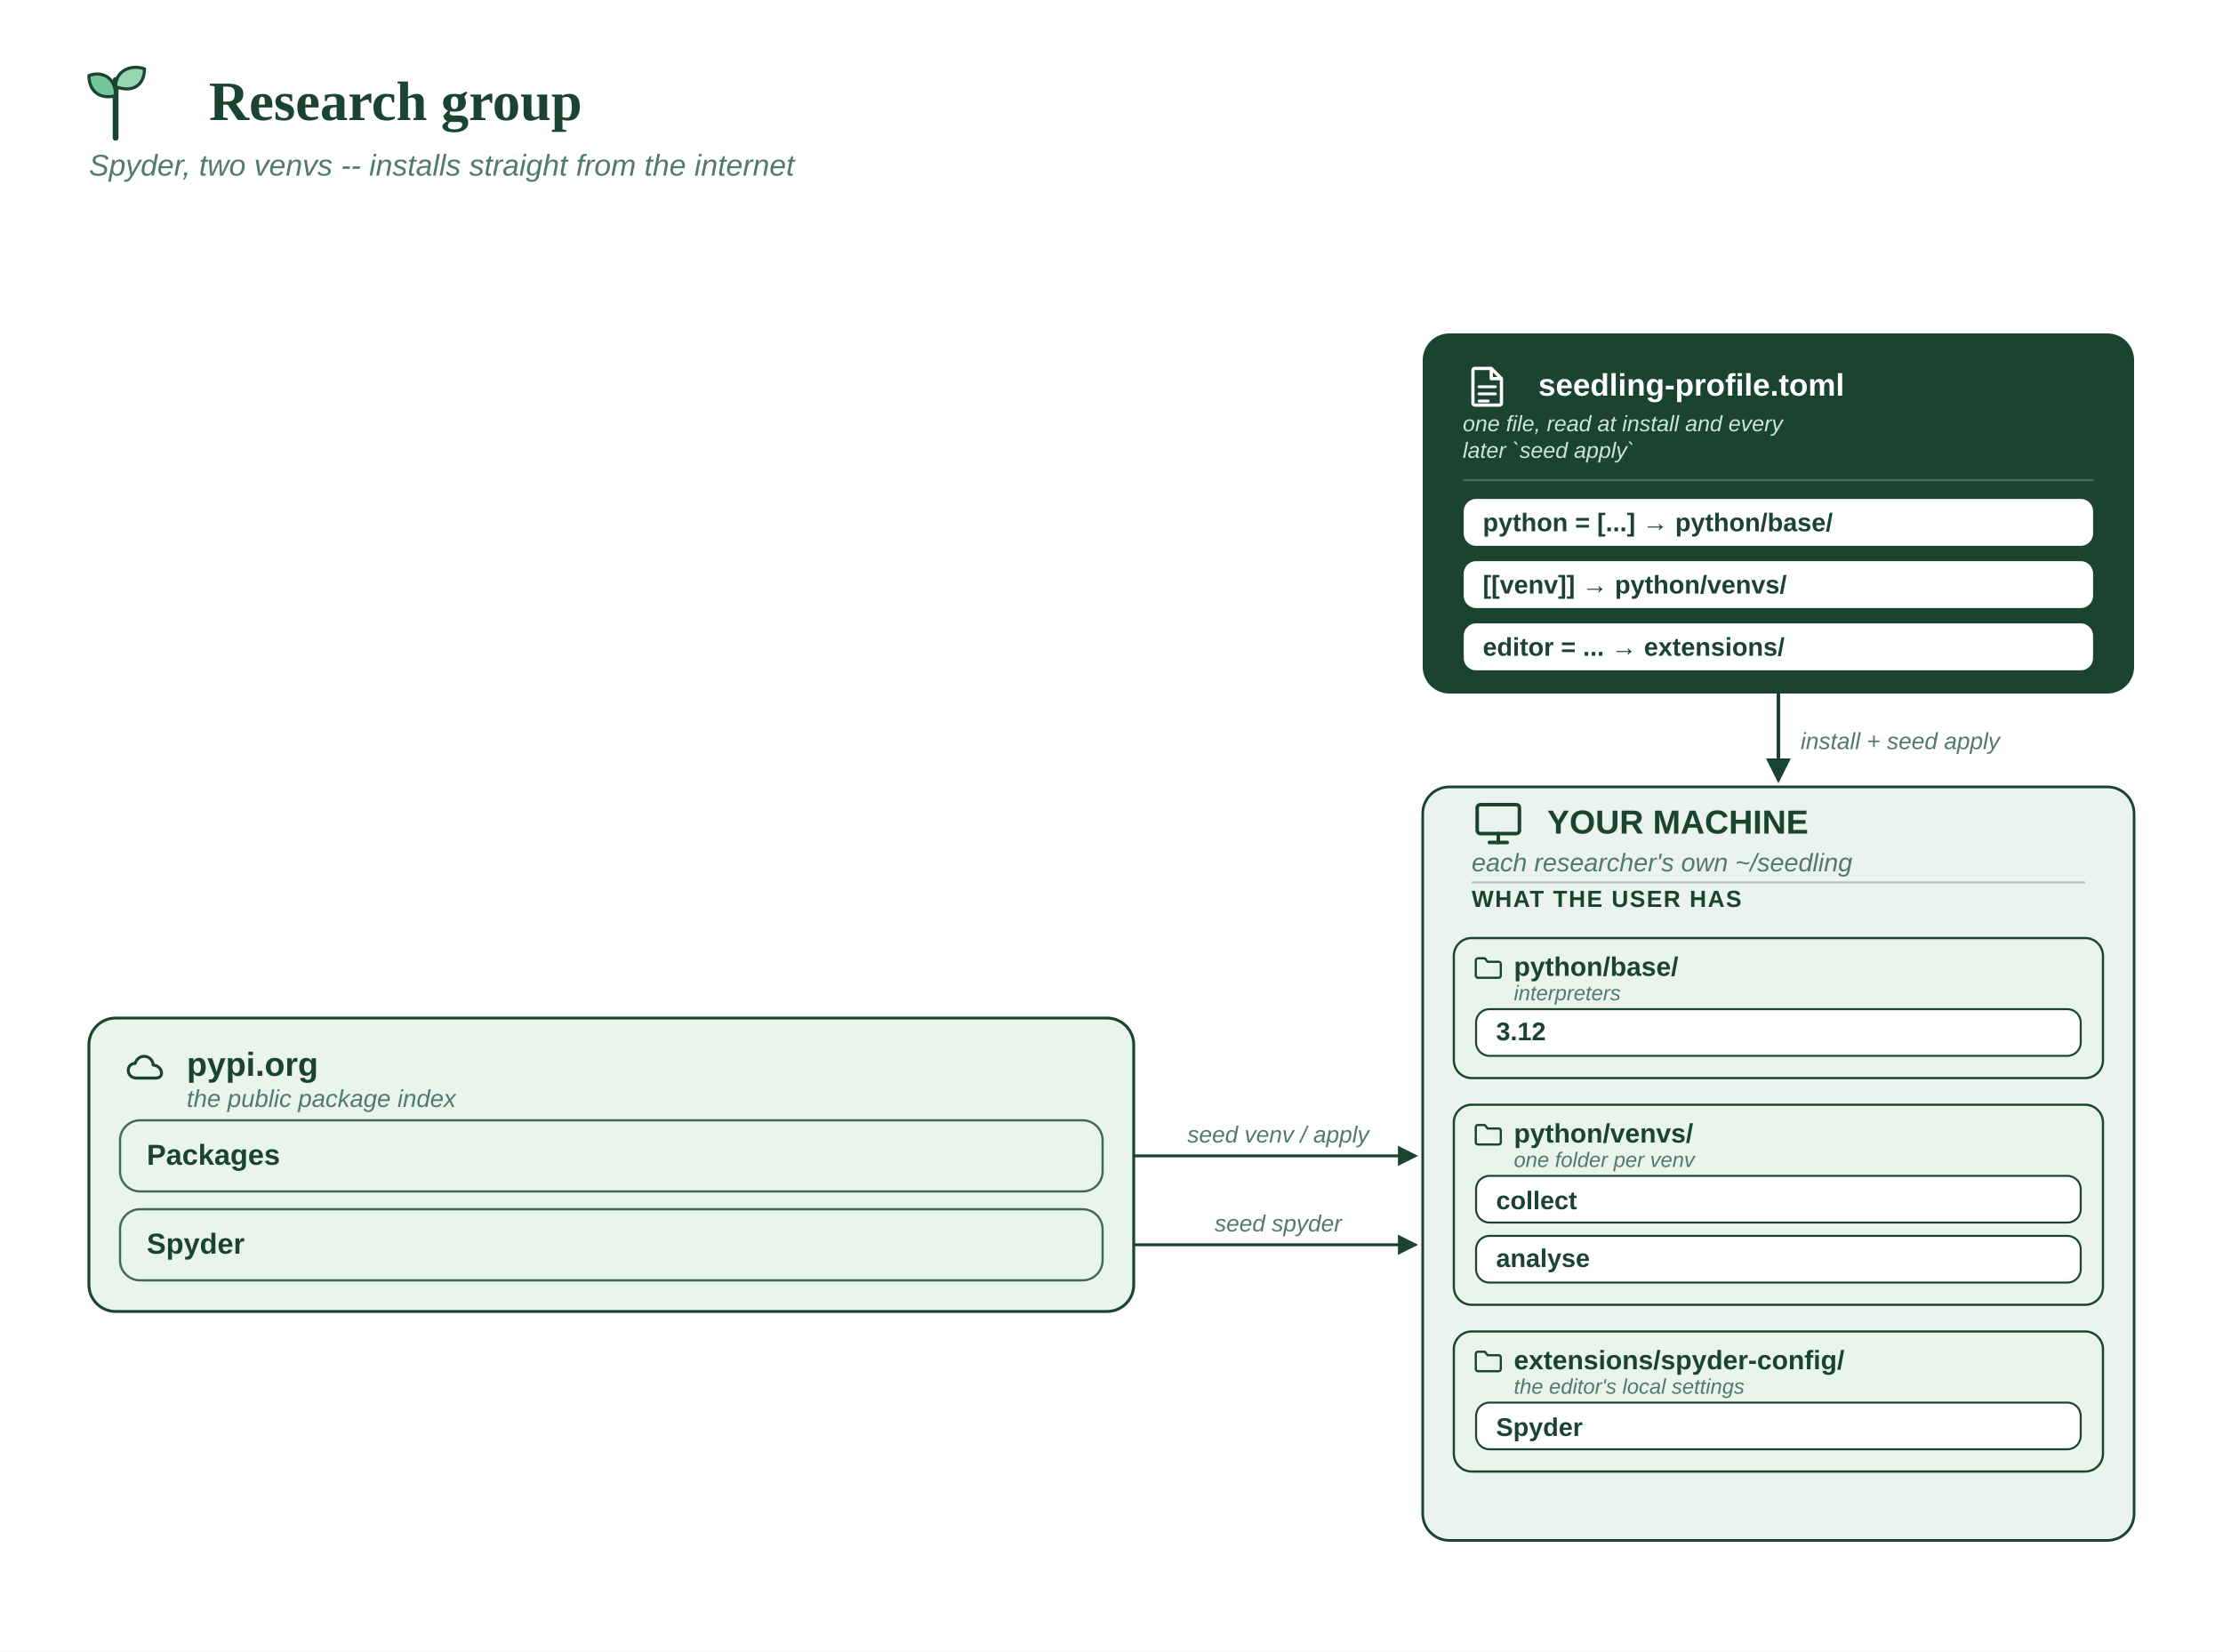
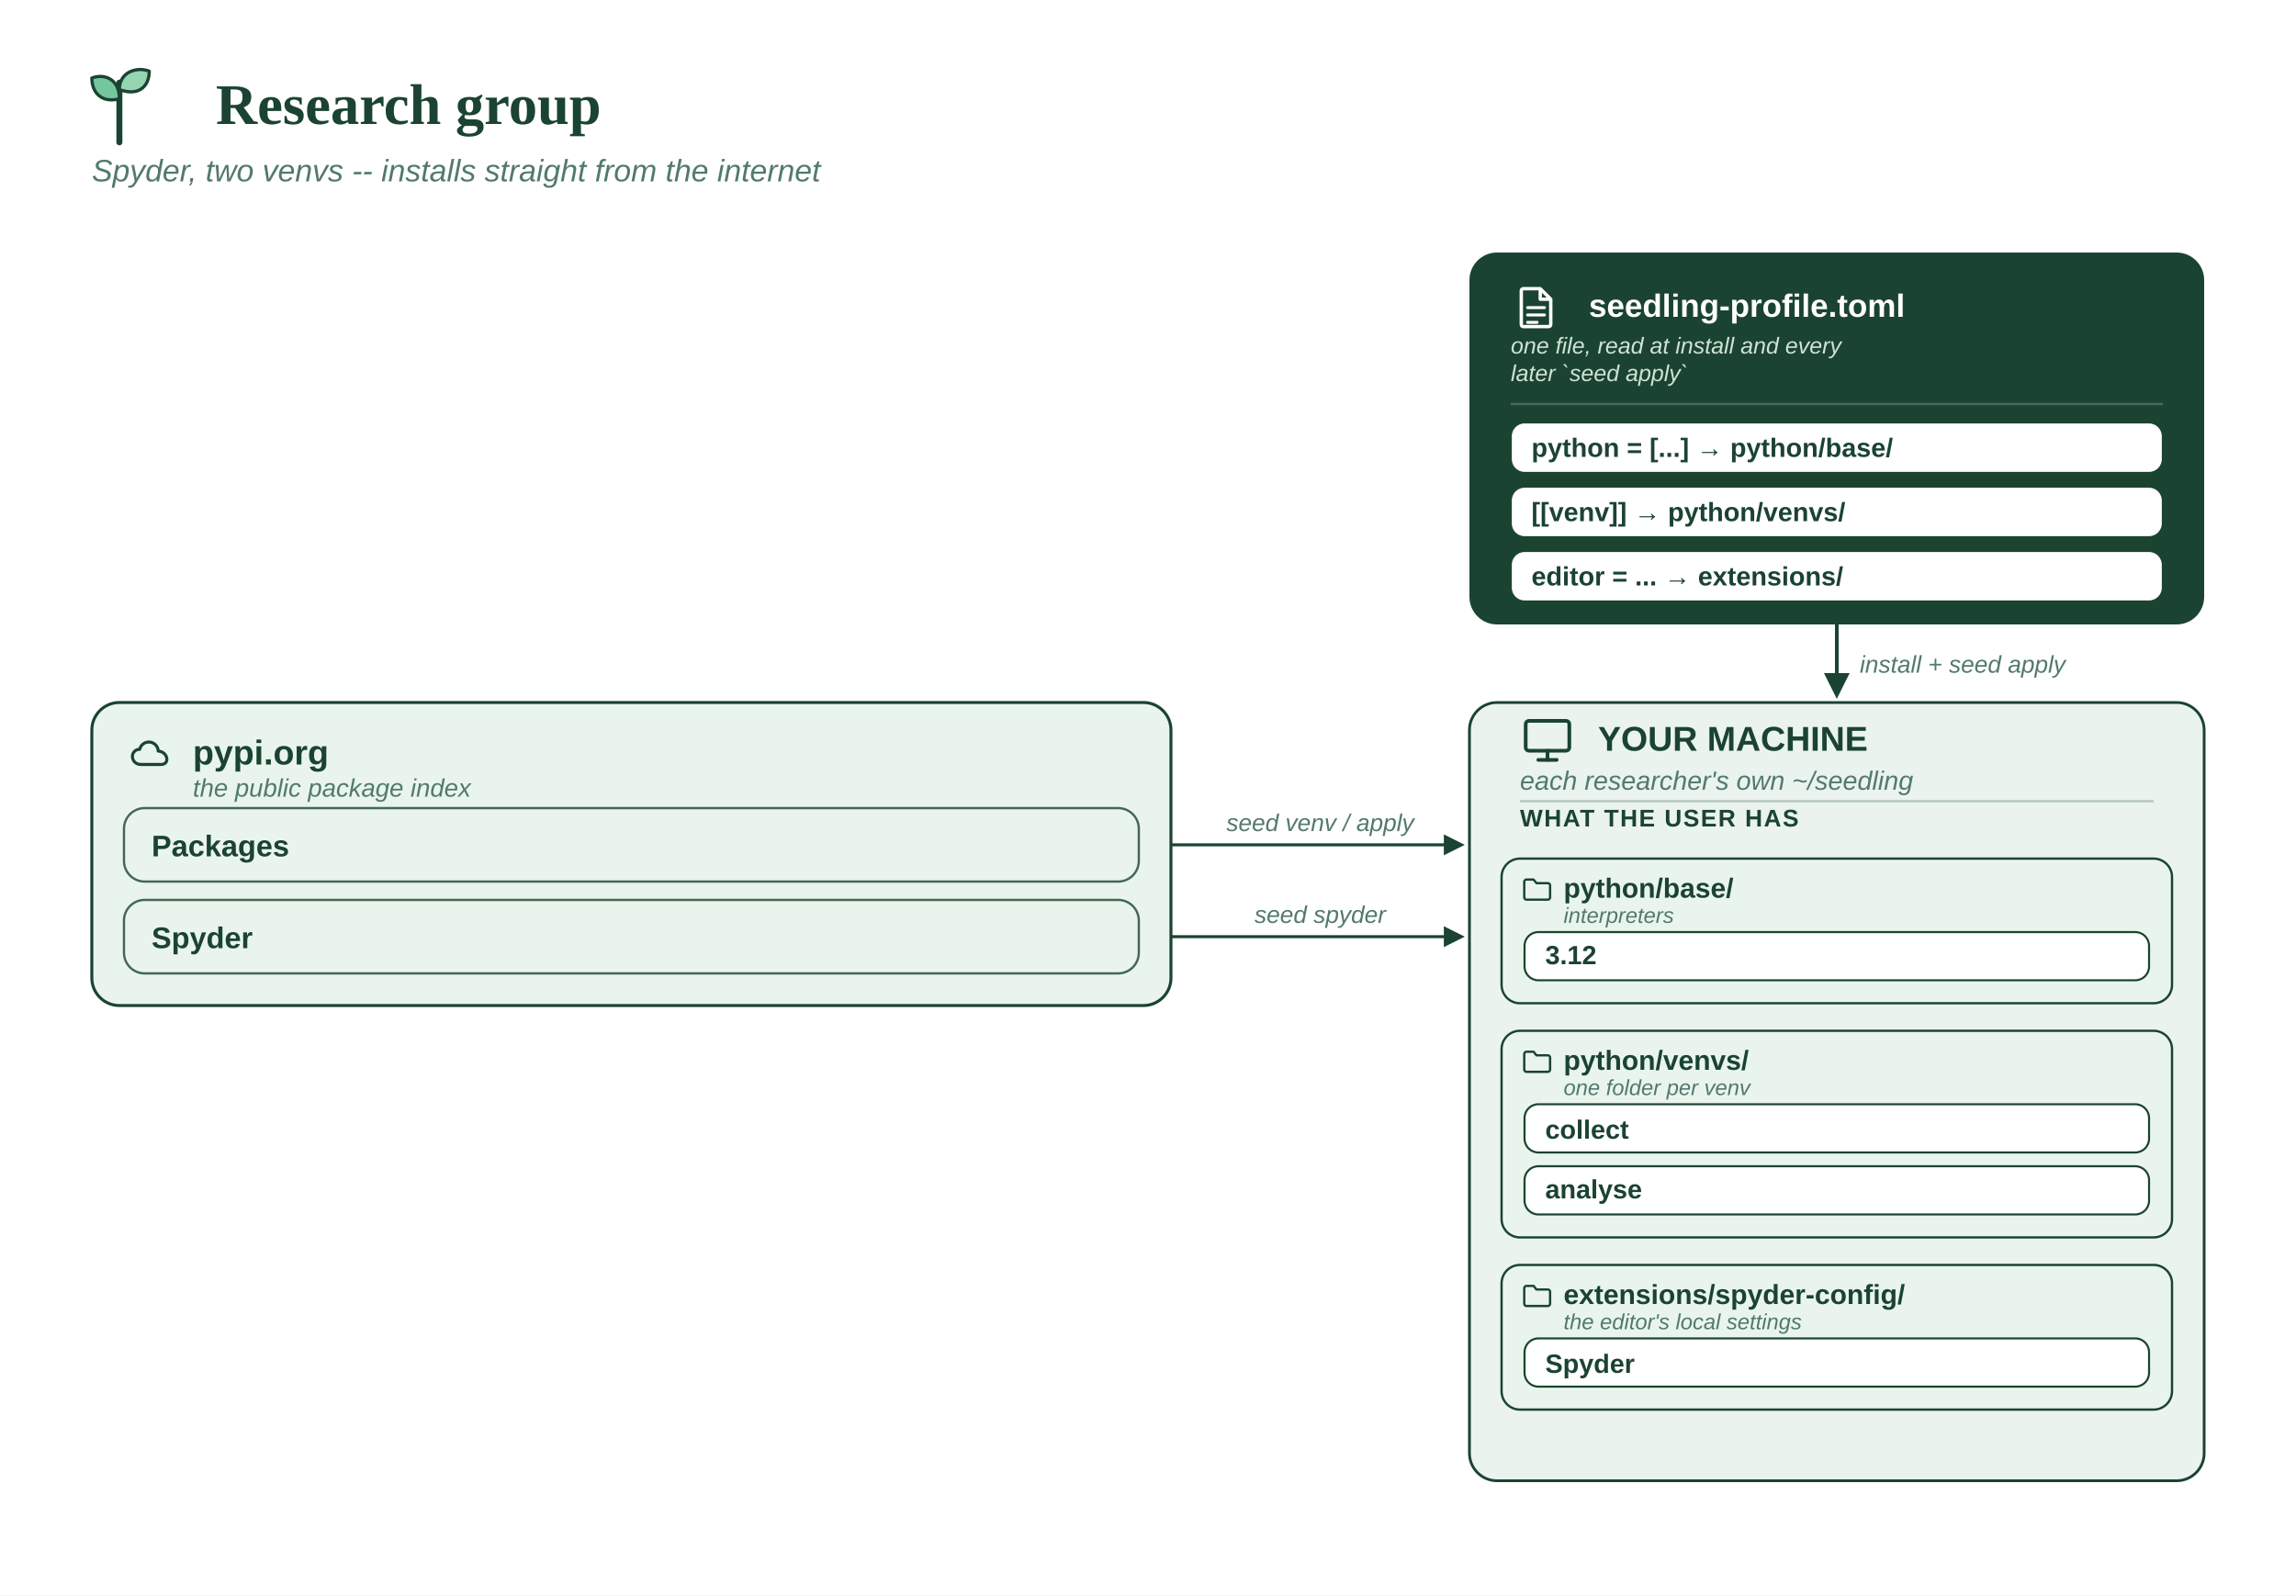
- <svg xmlns="http://www.w3.org/2000/svg" viewBox="0 0 1000 743" font-family="Arial, Helvetica, sans-serif">
+ <svg xmlns="http://www.w3.org/2000/svg" viewBox="0 0 1000 695" font-family="Arial, Helvetica, sans-serif">
  <defs>
    <defs>
      <style>
      .head  { font-family: Georgia, 'Times New Roman', serif; }
      .body  { font-family: Arial, Helvetica, sans-serif; }
      .fg    { fill: #1B4332; }
      .fw    { fill: #FFFFFF; }
      .fmute { fill: #52796F; }
    </style>
      <marker id="arrow" markerWidth="7" markerHeight="7" refX="5.5" refY="3.5" orient="auto">
        <path d="M0,0 L7,3.5 L0,7 Z" fill="#1B4332" />
      </marker>
      <symbol id="ic-cloud" viewBox="0 0 24 24">
        <path d="M6.5 18 C3.5 18 2 15.8 2 13.8 C2 11.6 3.8 10 5.8 10.1 C6.4 7.6 8.7 6 11.2 6.3 C13.6 6.6 15.4 8.6 15.5 11 C17.9 11.1 20 13 20 15.3 C20 17.4 18.2 18 17 18 Z" fill="none" stroke="currentColor" stroke-width="1.6" stroke-linejoin="round" />
      </symbol>
      <symbol id="ic-box" viewBox="0 0 24 24">
        <path d="M3 8 L12 4 L21 8 L12 12 Z" fill="none" stroke="currentColor" stroke-width="1.6" stroke-linejoin="round" />
        <path d="M3 8 V17 L12 21 V12" fill="none" stroke="currentColor" stroke-width="1.6" stroke-linejoin="round" />
        <path d="M21 8 V17 L12 21" fill="none" stroke="currentColor" stroke-width="1.6" stroke-linejoin="round" />
      </symbol>
      <symbol id="ic-server" viewBox="0 0 24 24">
        <rect x="3" y="4" width="18" height="6" rx="1.3" fill="none" stroke="currentColor" stroke-width="1.6" />
        <rect x="3" y="14" width="18" height="6" rx="1.3" fill="none" stroke="currentColor" stroke-width="1.6" />
        <circle cx="7" cy="7" r="1" fill="currentColor" />
        <circle cx="7" cy="17" r="1" fill="currentColor" />
      </symbol>
      <symbol id="ic-monitor" viewBox="0 0 24 24">
        <rect x="2.5" y="4" width="19" height="13" rx="1.4" fill="none" stroke="currentColor" stroke-width="1.6" />
        <line x1="8" y1="21" x2="16" y2="21" stroke="currentColor" stroke-width="1.6" stroke-linecap="round" />
        <line x1="12" y1="17" x2="12" y2="21" stroke="currentColor" stroke-width="1.6" stroke-linecap="round" />
      </symbol>
      <symbol id="ic-folder" viewBox="0 0 24 24">
        <path d="M3 6.5 C3 5.7 3.7 5 4.5 5 H9.5 L11.5 7.5 H19.5 C20.3 7.5 21 8.2 21 9 V17.5 C21 18.3 20.3 19 19.5 19 H4.5 C3.7 19 3 18.3 3 17.5 Z" fill="none" stroke="currentColor" stroke-width="1.6" stroke-linejoin="round" />
      </symbol>
      <symbol id="ic-doc" viewBox="0 0 24 24">
        <path d="M6 3 H14 L19 8 V20 C19 20.6 18.6 21 18 21 H6 C5.4 21 5 20.6 5 20 V4 C5 3.4 5.4 3 6 3 Z" fill="none" stroke="currentColor" stroke-width="1.6" stroke-linejoin="round" />
        <path d="M14 3 V8 H19" fill="none" stroke="currentColor" stroke-width="1.6" stroke-linejoin="round" />
        <line x1="8" y1="12" x2="16" y2="12" stroke="currentColor" stroke-width="1.4" stroke-linecap="round" />
        <line x1="8" y1="15.5" x2="16" y2="15.5" stroke="currentColor" stroke-width="1.4" stroke-linecap="round" />
        <line x1="8" y1="19" x2="12.5" y2="19" stroke="currentColor" stroke-width="1.4" stroke-linecap="round" />
      </symbol>
    </defs>
  </defs>
-   <rect x="0" y="0" width="1000" height="743" fill="#FFFFFF" />
+   <rect x="0" y="0" width="1000" height="695" fill="#FFFFFF" />
  <g transform="translate(40,20)">
    <path d="M12 42 V16" stroke="#1B4332" stroke-width="2.6" stroke-linecap="round" fill="none" />
    <path d="M12 23 C12 14 5 12 0 14 C0 21 5 25 12 23 Z" fill="#74C69D" stroke="#1B4332" stroke-width="1.4" stroke-linejoin="round" />
    <path d="M12 19 C12 11 20 9 25 11 C25 18 20 22 12 19 Z" fill="#95D5B2" stroke="#1B4332" stroke-width="1.4" stroke-linejoin="round" />
  </g>
  <text x="94" y="54" class="head fg" font-size="25" font-weight="700">Research group</text>
  <text x="40" y="79" class="body fmute" font-size="13.5" font-style="italic">Spyder, two venvs -- installs straight from the internet</text>
-   <rect x="640" y="150" width="320" height="162" rx="12" fill="#1B4332" />
-   <use href="#ic-doc" x="658" y="163" width="22" height="22" color="#FFFFFF" />
-   <text x="692" y="178" class="body fw" font-size="14.0" font-weight="700">seedling-profile.toml</text>
-   <text x="658" y="194" class="body" fill="#CFE3D6" font-size="10" font-style="italic">one file, read at install and every</text>
-   <text x="658" y="206" class="body" fill="#CFE3D6" font-size="10" font-style="italic">later `seed apply`</text>
-   <line x1="658" y1="216" x2="942" y2="216" stroke="#FFFFFF" stroke-width="1" opacity="0.2" />
-   <rect x="658" y="224" width="284" height="22" rx="6" fill="#FFFFFF" stroke="#1B4332" stroke-width="0.9" />
-   <text x="667" y="239" class="body fg" font-size="11.5" font-weight="600">python = [...]  →  python/base/</text>
-   <rect x="658" y="252" width="284" height="22" rx="6" fill="#FFFFFF" stroke="#1B4332" stroke-width="0.9" />
-   <text x="667" y="267" class="body fg" font-size="11.5" font-weight="600">[[venv]]  →  python/venvs/</text>
-   <rect x="658" y="280" width="284" height="22" rx="6" fill="#FFFFFF" stroke="#1B4332" stroke-width="0.9" />
-   <text x="667" y="295" class="body fg" font-size="11.5" font-weight="600">editor = ...  →  extensions/</text>
-   <line x1="800" y1="312" x2="800" y2="350" stroke="#1B4332" stroke-width="1.6" marker-end="url(#arrow)" />
-   <text x="810" y="337" class="body fmute" font-size="10.5" font-style="italic">install + seed apply</text>
-   <rect x="640" y="354" width="320" height="339" rx="12" fill="#EAF3EE" stroke="#1B4332" stroke-width="1.2" />
-   <use href="#ic-monitor" x="662" y="358" width="24" height="24" color="#1B4332" />
-   <text x="696" y="375" class="body fg" font-size="15" font-weight="700">YOUR MACHINE</text>
-   <text x="662" y="392" class="body fmute" font-size="11.5" font-style="italic">each researcher's own ~/seedling</text>
-   <line x1="662" y1="397" x2="938" y2="397" stroke="#1B4332" stroke-width="1" opacity="0.25" />
-   <text x="662" y="408" class="body fg" font-size="10.5" font-weight="700" letter-spacing="0.6">WHAT THE USER HAS</text>
-   <rect x="654" y="422" width="292" height="63" rx="8" fill="#E9F5EC" stroke="#1B4332" stroke-width="1" />
-   <use href="#ic-folder" x="662" y="428" width="15" height="15" color="#1B4332" />
-   <text x="681" y="439" class="body fg" font-size="12.0" font-weight="700">python/base/</text>
-   <text x="681" y="450" class="body fmute" font-size="9.5" font-style="italic">interpreters</text>
-   <rect x="664" y="454" width="272" height="21" rx="6" fill="#FFFFFF" stroke="#1B4332" stroke-width="0.9" />
-   <text x="673" y="468" class="body fg" font-size="11.5" font-weight="600">3.12</text>
-   <rect x="654" y="497" width="292" height="90" rx="8" fill="#E9F5EC" stroke="#1B4332" stroke-width="1" />
-   <use href="#ic-folder" x="662" y="503" width="15" height="15" color="#1B4332" />
-   <text x="681" y="514" class="body fg" font-size="12.0" font-weight="700">python/venvs/</text>
-   <text x="681" y="525" class="body fmute" font-size="9.5" font-style="italic">one folder per venv</text>
-   <rect x="664" y="529" width="272" height="21" rx="6" fill="#FFFFFF" stroke="#1B4332" stroke-width="0.9" />
-   <text x="673" y="544" class="body fg" font-size="11.5" font-weight="600">collect</text>
-   <rect x="664" y="556" width="272" height="21" rx="6" fill="#FFFFFF" stroke="#1B4332" stroke-width="0.9" />
-   <text x="673" y="570" class="body fg" font-size="11.5" font-weight="600">analyse</text>
-   <rect x="654" y="599" width="292" height="63" rx="8" fill="#E9F5EC" stroke="#1B4332" stroke-width="1" />
-   <use href="#ic-folder" x="662" y="605" width="15" height="15" color="#1B4332" />
-   <text x="681" y="616" class="body fg" font-size="12.0" font-weight="700">extensions/spyder-config/</text>
-   <text x="681" y="627" class="body fmute" font-size="9.5" font-style="italic">the editor's local settings</text>
-   <rect x="664" y="631" width="272" height="21" rx="6" fill="#FFFFFF" stroke="#1B4332" stroke-width="0.9" />
-   <text x="673" y="646" class="body fg" font-size="11.5" font-weight="600">Spyder</text>
-   <rect x="40" y="458" width="470" height="132" rx="12" fill="#E9F5EC" stroke="#1B4332" stroke-width="1.3" />
-   <use href="#ic-cloud" x="56" y="470" width="20" height="20" color="#1B4332" />
-   <text x="84" y="484" class="body fg" font-size="15.0" font-weight="700">pypi.org</text>
-   <text x="84" y="498" class="body fmute" font-size="11.0" font-style="italic">the public package index</text>
-   <rect x="54" y="504" width="442" height="32" rx="9" fill="#E9F5EC" stroke="#1B4332" stroke-width="1" opacity="0.8" />
-   <text x="66" y="524" class="body fg" font-size="13.0" font-weight="700">Packages</text>
-   <line x1="510" y1="520" x2="636" y2="520" stroke="#1B4332" stroke-width="1.3" marker-end="url(#arrow)" />
-   <text x="575" y="514" text-anchor="middle" class="body fmute" font-size="10.5" font-style="italic">seed venv / apply</text>
-   <rect x="54" y="544" width="442" height="32" rx="9" fill="#E9F5EC" stroke="#1B4332" stroke-width="1" opacity="0.8" />
-   <text x="66" y="564" class="body fg" font-size="13.0" font-weight="700">Spyder</text>
-   <line x1="510" y1="560" x2="636" y2="560" stroke="#1B4332" stroke-width="1.3" marker-end="url(#arrow)" />
-   <text x="575" y="554" text-anchor="middle" class="body fmute" font-size="10.5" font-style="italic">seed spyder</text>
+   <rect x="640" y="110" width="320" height="162" rx="12" fill="#1B4332" />
+   <use href="#ic-doc" x="658" y="123" width="22" height="22" color="#FFFFFF" />
+   <text x="692" y="138" class="body fw" font-size="14.0" font-weight="700">seedling-profile.toml</text>
+   <text x="658" y="154" class="body" fill="#CFE3D6" font-size="10" font-style="italic">one file, read at install and every</text>
+   <text x="658" y="166" class="body" fill="#CFE3D6" font-size="10" font-style="italic">later `seed apply`</text>
+   <line x1="658" y1="176" x2="942" y2="176" stroke="#FFFFFF" stroke-width="1" opacity="0.2" />
+   <rect x="658" y="184" width="284" height="22" rx="6" fill="#FFFFFF" stroke="#1B4332" stroke-width="0.9" />
+   <text x="667" y="199" class="body fg" font-size="11.5" font-weight="600">python = [...]  →  python/base/</text>
+   <rect x="658" y="212" width="284" height="22" rx="6" fill="#FFFFFF" stroke="#1B4332" stroke-width="0.9" />
+   <text x="667" y="227" class="body fg" font-size="11.5" font-weight="600">[[venv]]  →  python/venvs/</text>
+   <rect x="658" y="240" width="284" height="22" rx="6" fill="#FFFFFF" stroke="#1B4332" stroke-width="0.9" />
+   <text x="667" y="255" class="body fg" font-size="11.5" font-weight="600">editor = ...  →  extensions/</text>
+   <line x1="800" y1="272" x2="800" y2="302" stroke="#1B4332" stroke-width="1.6" marker-end="url(#arrow)" />
+   <text x="810" y="293" class="body fmute" font-size="10.5" font-style="italic">install + seed apply</text>
+   <rect x="640" y="306" width="320" height="339" rx="12" fill="#EAF3EE" stroke="#1B4332" stroke-width="1.2" />
+   <use href="#ic-monitor" x="662" y="310" width="24" height="24" color="#1B4332" />
+   <text x="696" y="327" class="body fg" font-size="15" font-weight="700">YOUR MACHINE</text>
+   <text x="662" y="344" class="body fmute" font-size="11.5" font-style="italic">each researcher's own ~/seedling</text>
+   <line x1="662" y1="349" x2="938" y2="349" stroke="#1B4332" stroke-width="1" opacity="0.25" />
+   <text x="662" y="360" class="body fg" font-size="10.5" font-weight="700" letter-spacing="0.6">WHAT THE USER HAS</text>
+   <rect x="654" y="374" width="292" height="63" rx="8" fill="#E9F5EC" stroke="#1B4332" stroke-width="1" />
+   <use href="#ic-folder" x="662" y="380" width="15" height="15" color="#1B4332" />
+   <text x="681" y="391" class="body fg" font-size="12.0" font-weight="700">python/base/</text>
+   <text x="681" y="402" class="body fmute" font-size="9.5" font-style="italic">interpreters</text>
+   <rect x="664" y="406" width="272" height="21" rx="6" fill="#FFFFFF" stroke="#1B4332" stroke-width="0.9" />
+   <text x="673" y="420" class="body fg" font-size="11.5" font-weight="600">3.12</text>
+   <rect x="654" y="449" width="292" height="90" rx="8" fill="#E9F5EC" stroke="#1B4332" stroke-width="1" />
+   <use href="#ic-folder" x="662" y="455" width="15" height="15" color="#1B4332" />
+   <text x="681" y="466" class="body fg" font-size="12.0" font-weight="700">python/venvs/</text>
+   <text x="681" y="477" class="body fmute" font-size="9.5" font-style="italic">one folder per venv</text>
+   <rect x="664" y="481" width="272" height="21" rx="6" fill="#FFFFFF" stroke="#1B4332" stroke-width="0.9" />
+   <text x="673" y="496" class="body fg" font-size="11.5" font-weight="600">collect</text>
+   <rect x="664" y="508" width="272" height="21" rx="6" fill="#FFFFFF" stroke="#1B4332" stroke-width="0.9" />
+   <text x="673" y="522" class="body fg" font-size="11.5" font-weight="600">analyse</text>
+   <rect x="654" y="551" width="292" height="63" rx="8" fill="#E9F5EC" stroke="#1B4332" stroke-width="1" />
+   <use href="#ic-folder" x="662" y="557" width="15" height="15" color="#1B4332" />
+   <text x="681" y="568" class="body fg" font-size="12.0" font-weight="700">extensions/spyder-config/</text>
+   <text x="681" y="579" class="body fmute" font-size="9.5" font-style="italic">the editor's local settings</text>
+   <rect x="664" y="583" width="272" height="21" rx="6" fill="#FFFFFF" stroke="#1B4332" stroke-width="0.9" />
+   <text x="673" y="598" class="body fg" font-size="11.5" font-weight="600">Spyder</text>
+   <rect x="40" y="306" width="470" height="132" rx="12" fill="#E9F5EC" stroke="#1B4332" stroke-width="1.3" />
+   <use href="#ic-cloud" x="56" y="318" width="20" height="20" color="#1B4332" />
+   <text x="84" y="333" class="body fg" font-size="15.0" font-weight="700">pypi.org</text>
+   <text x="84" y="347" class="body fmute" font-size="11.0" font-style="italic">the public package index</text>
+   <rect x="54" y="352" width="442" height="32" rx="9" fill="#E9F5EC" stroke="#1B4332" stroke-width="1" opacity="0.8" />
+   <text x="66" y="373" class="body fg" font-size="13.0" font-weight="700">Packages</text>
+   <line x1="510" y1="368" x2="636" y2="368" stroke="#1B4332" stroke-width="1.3" marker-end="url(#arrow)" />
+   <text x="575" y="362" text-anchor="middle" class="body fmute" font-size="10.5" font-style="italic">seed venv / apply</text>
+   <rect x="54" y="392" width="442" height="32" rx="9" fill="#E9F5EC" stroke="#1B4332" stroke-width="1" opacity="0.8" />
+   <text x="66" y="413" class="body fg" font-size="13.0" font-weight="700">Spyder</text>
+   <line x1="510" y1="408" x2="636" y2="408" stroke="#1B4332" stroke-width="1.3" marker-end="url(#arrow)" />
+   <text x="575" y="402" text-anchor="middle" class="body fmute" font-size="10.5" font-style="italic">seed spyder</text>
</svg>
